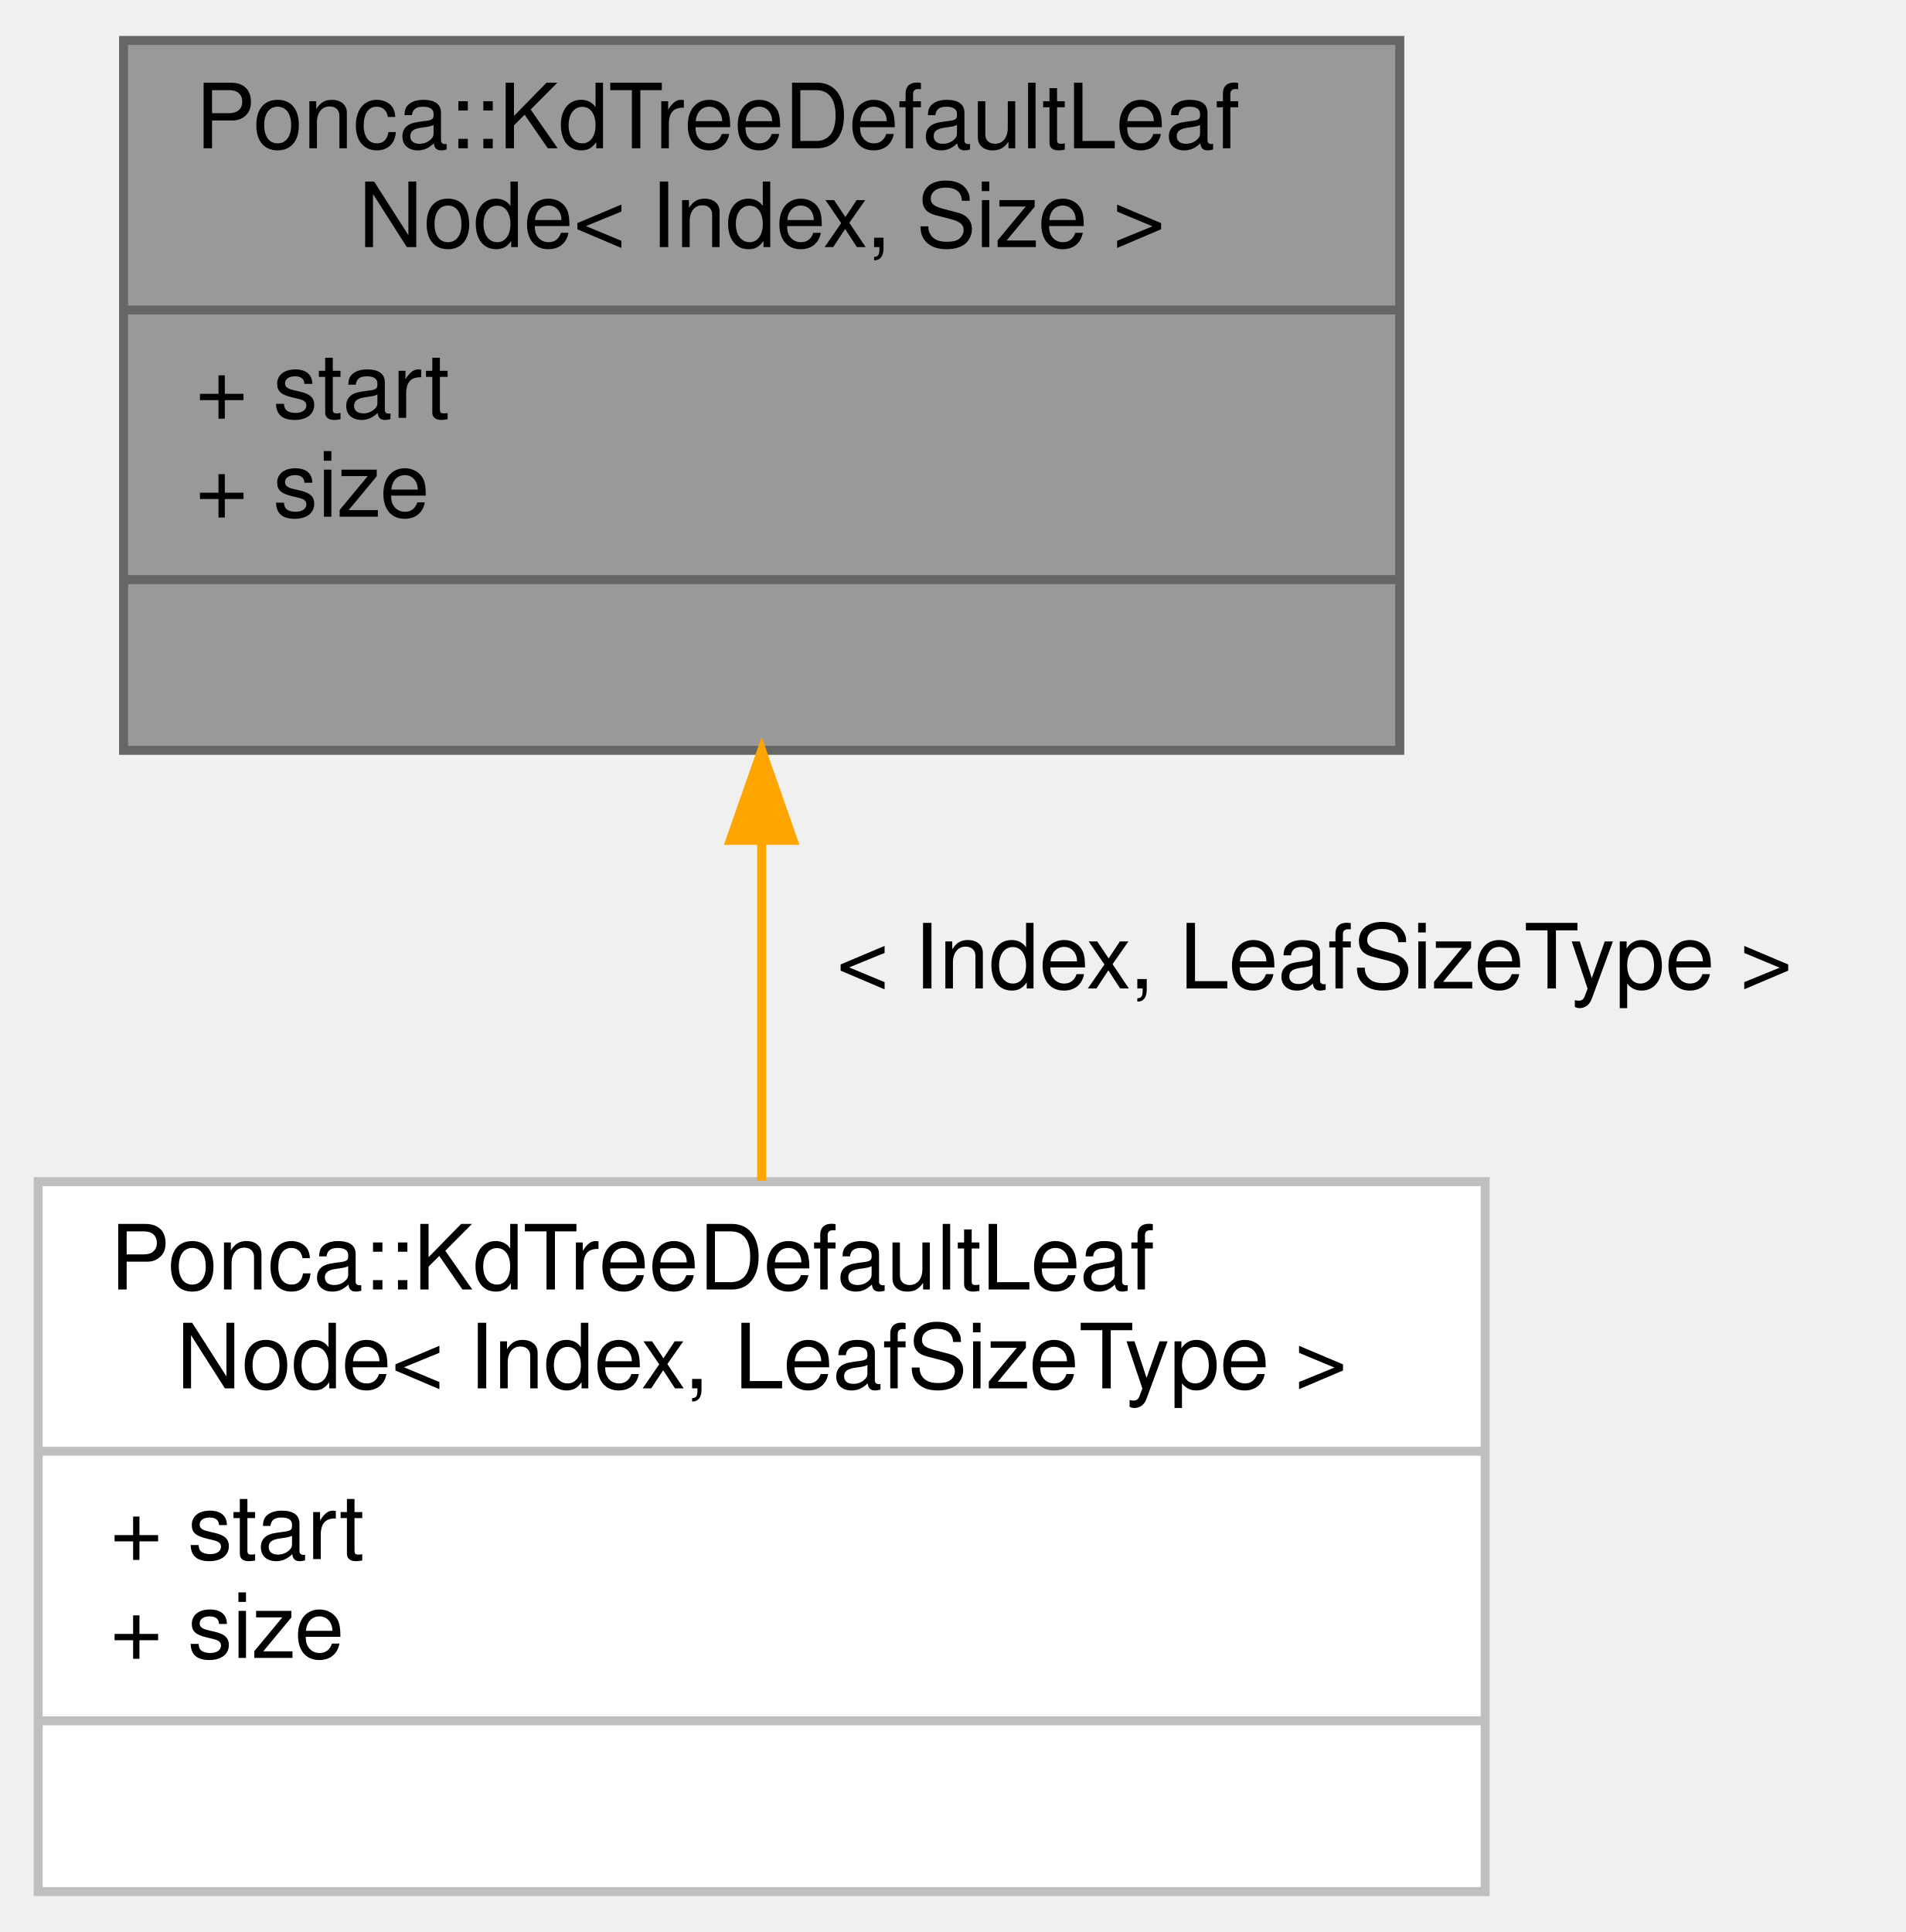
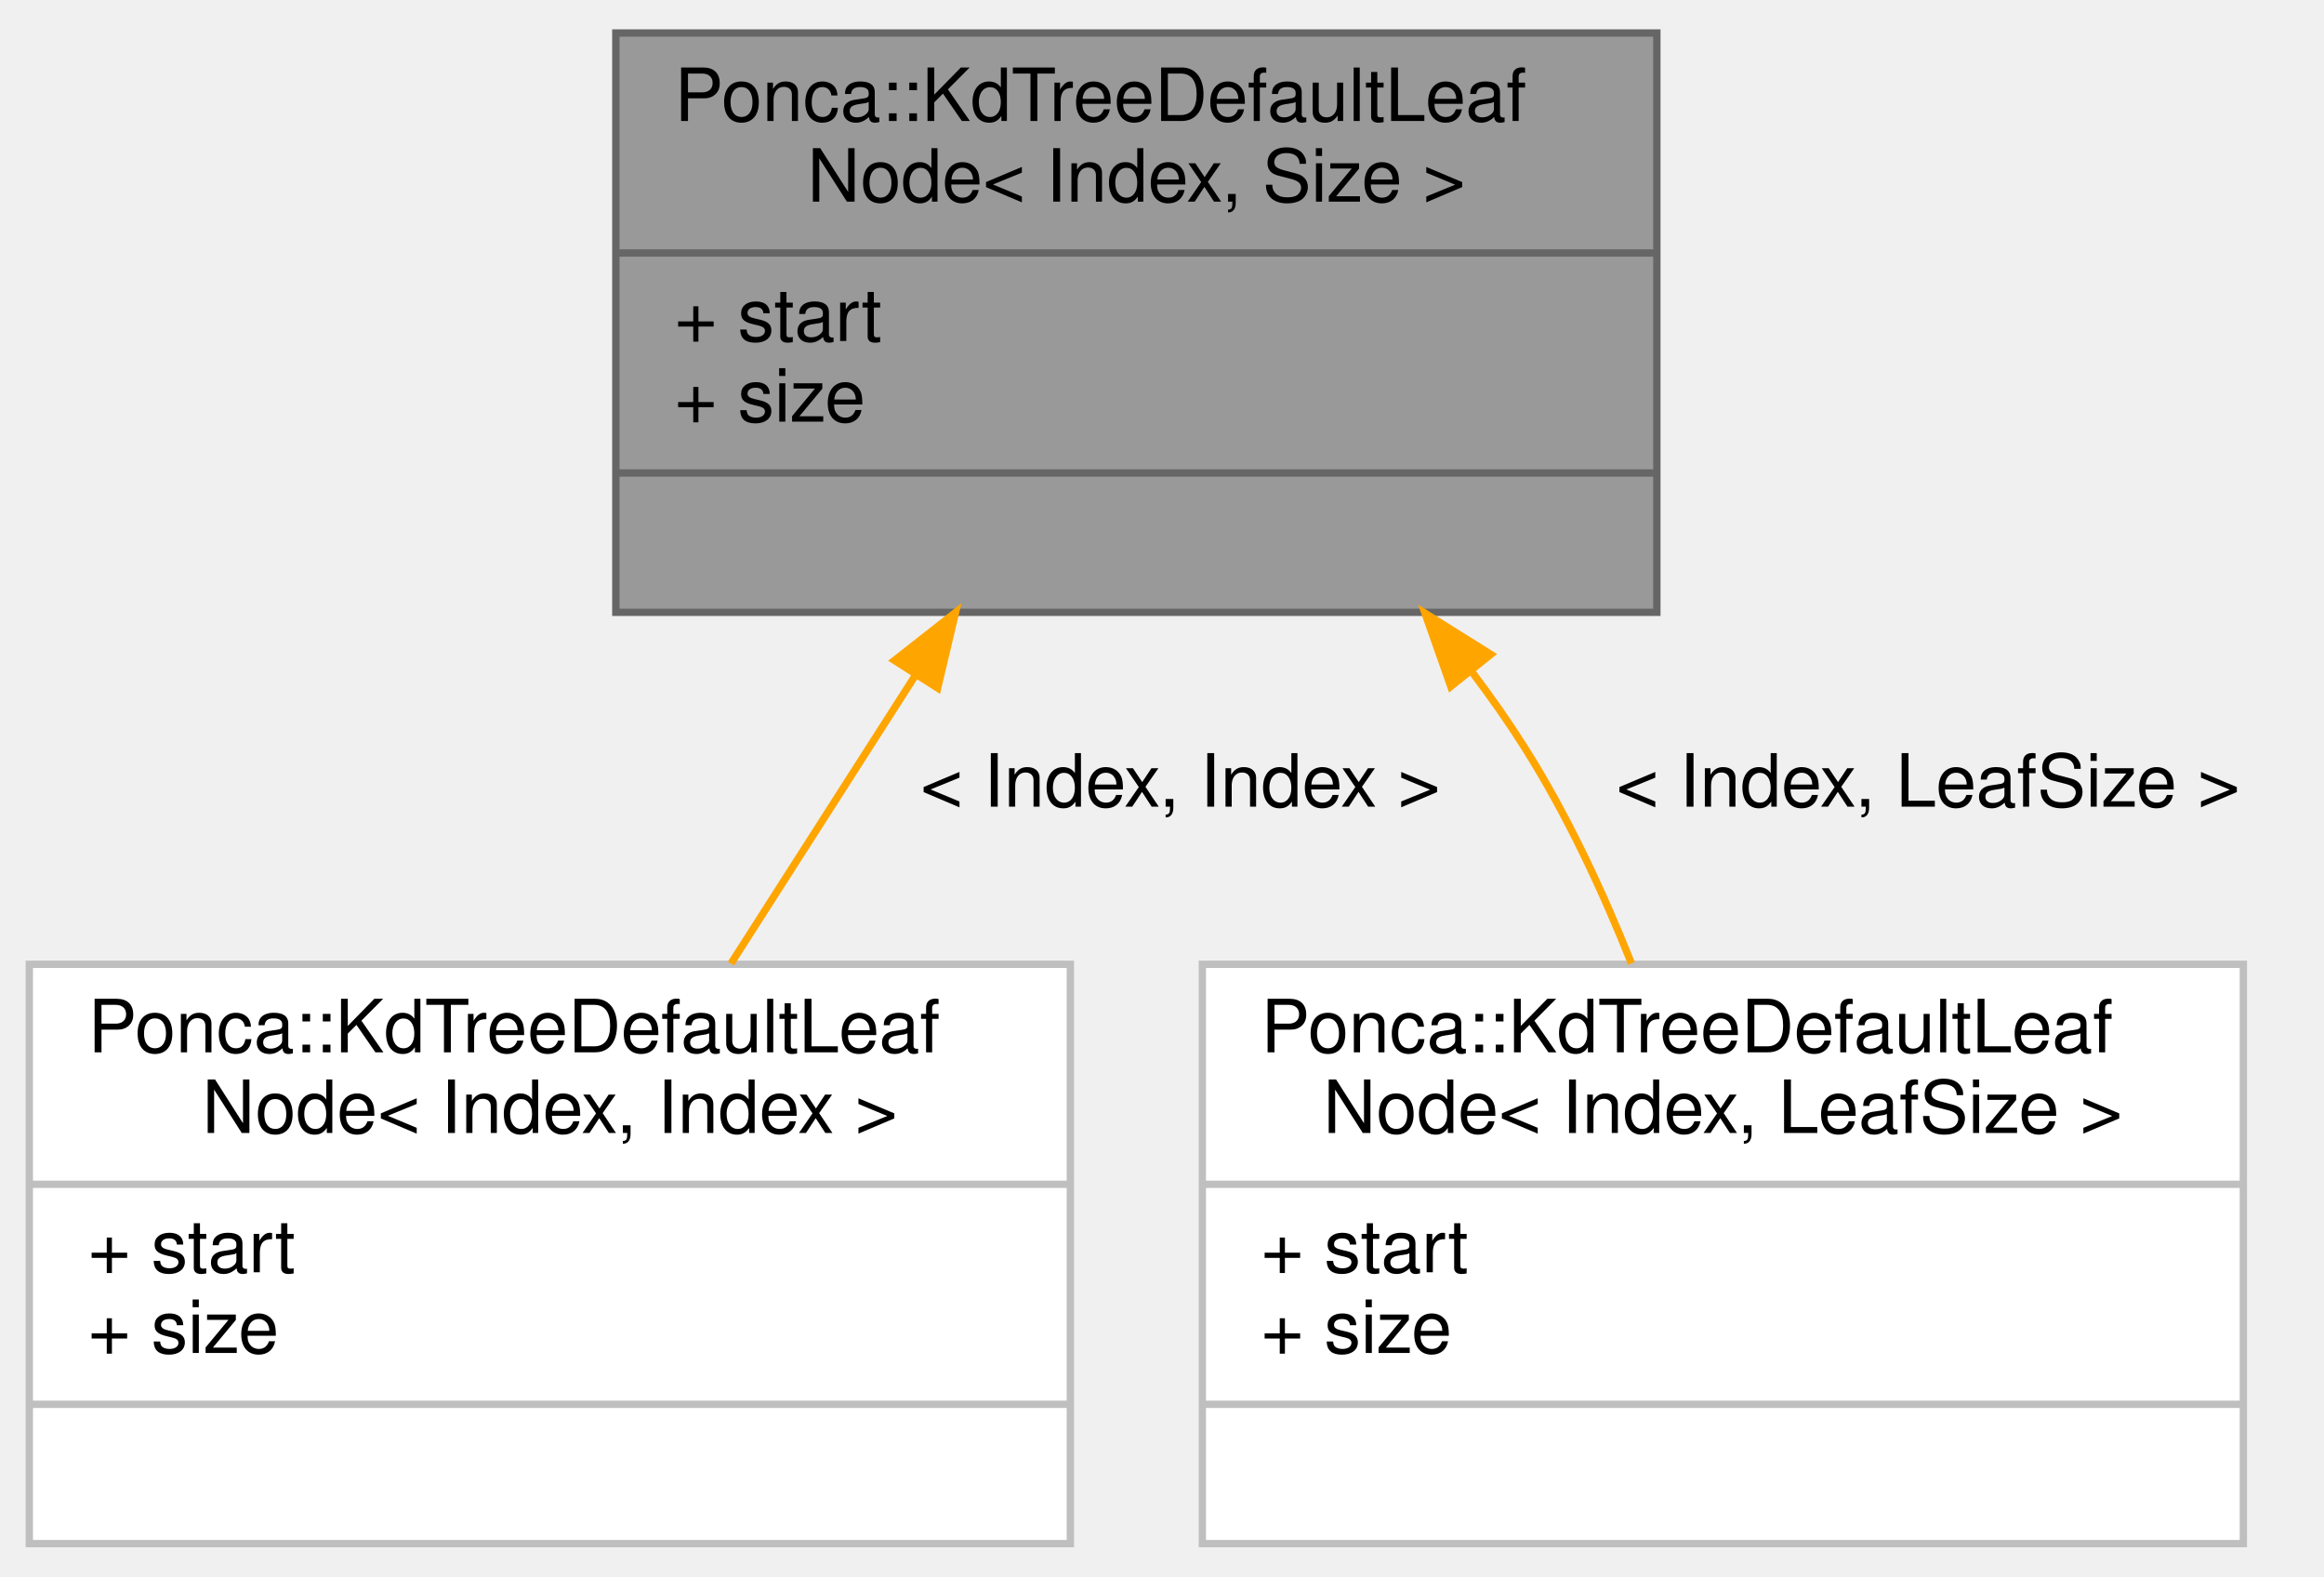
- <svg xmlns="http://www.w3.org/2000/svg" xmlns:xlink="http://www.w3.org/1999/xlink" width="212pt" height="215pt" viewBox="0.00 0.00 211.50 215.00">
+ <svg xmlns="http://www.w3.org/2000/svg" xmlns:xlink="http://www.w3.org/1999/xlink" width="317pt" height="215pt" viewBox="0.00 0.00 317.00 215.00">
  <g id="graph0" class="graph" transform="scale(1 1) rotate(0) translate(4 211)">
    <g id="node1" class="node">
      <g id="a_node1">
        <a xlink:title=" ">
-           <polygon fill="#999999" stroke="#666666" points="9.5,-127.5 9.5,-206.5 151.5,-206.5 151.5,-127.5 9.5,-127.5" />
-           <text text-anchor="start" x="17.5" y="-194.5" font-family="Helvetica,sans-Serif" font-size="10.00">Ponca::KdTreeDefaultLeaf</text>
-           <text text-anchor="middle" x="80.5" y="-183.5" font-family="Helvetica,sans-Serif" font-size="10.00">Node&lt; Index, Size &gt;</text>
-           <polyline fill="none" stroke="#666666" points="9.5,-176.5 151.5,-176.5 " />
-           <text text-anchor="start" x="17.5" y="-164.5" font-family="Helvetica,sans-Serif" font-size="10.00">+ start</text>
-           <text text-anchor="start" x="17.5" y="-153.5" font-family="Helvetica,sans-Serif" font-size="10.00">+ size</text>
-           <polyline fill="none" stroke="#666666" points="9.5,-146.5 151.5,-146.5 " />
-           <text text-anchor="middle" x="80.5" y="-134.5" font-family="Helvetica,sans-Serif" font-size="10.00"> </text>
+           <polygon fill="#999999" stroke="#666666" points="80,-127.5 80,-206.5 222,-206.5 222,-127.5 80,-127.5" />
+           <text text-anchor="start" x="88" y="-194.5" font-family="Helvetica,sans-Serif" font-size="10.00">Ponca::KdTreeDefaultLeaf</text>
+           <text text-anchor="middle" x="151" y="-183.5" font-family="Helvetica,sans-Serif" font-size="10.00">Node&lt; Index, Size &gt;</text>
+           <polyline fill="none" stroke="#666666" points="80,-176.5 222,-176.5 " />
+           <text text-anchor="start" x="88" y="-164.5" font-family="Helvetica,sans-Serif" font-size="10.00">+ start</text>
+           <text text-anchor="start" x="88" y="-153.5" font-family="Helvetica,sans-Serif" font-size="10.00">+ size</text>
+           <polyline fill="none" stroke="#666666" points="80,-146.5 222,-146.5 " />
+           <text text-anchor="middle" x="151" y="-134.5" font-family="Helvetica,sans-Serif" font-size="10.00"> </text>
        </a>
      </g>
    </g>
    <g id="node2" class="node">
      <g id="a_node2">
        <a xlink:href="structPonca_1_1KdTreeDefaultLeafNode.html" target="_top" xlink:title=" ">
-           <polygon fill="white" stroke="#bfbfbf" points="0,-0.5 0,-79.5 161,-79.5 161,-0.5 0,-0.5" />
+           <polygon fill="white" stroke="#bfbfbf" points="0,-0.5 0,-79.5 142,-79.5 142,-0.5 0,-0.5" />
          <text text-anchor="start" x="8" y="-67.5" font-family="Helvetica,sans-Serif" font-size="10.00">Ponca::KdTreeDefaultLeaf</text>
-           <text text-anchor="middle" x="80.5" y="-56.5" font-family="Helvetica,sans-Serif" font-size="10.00">Node&lt; Index, LeafSizeType &gt;</text>
-           <polyline fill="none" stroke="#bfbfbf" points="0,-49.5 161,-49.5 " />
+           <text text-anchor="middle" x="71" y="-56.5" font-family="Helvetica,sans-Serif" font-size="10.00">Node&lt; Index, Index &gt;</text>
+           <polyline fill="none" stroke="#bfbfbf" points="0,-49.5 142,-49.5 " />
          <text text-anchor="start" x="8" y="-37.5" font-family="Helvetica,sans-Serif" font-size="10.00">+ start</text>
          <text text-anchor="start" x="8" y="-26.5" font-family="Helvetica,sans-Serif" font-size="10.00">+ size</text>
-           <polyline fill="none" stroke="#bfbfbf" points="0,-19.5 161,-19.5 " />
-           <text text-anchor="middle" x="80.5" y="-7.5" font-family="Helvetica,sans-Serif" font-size="10.00"> </text>
+           <polyline fill="none" stroke="#bfbfbf" points="0,-19.5 142,-19.5 " />
+           <text text-anchor="middle" x="71" y="-7.5" font-family="Helvetica,sans-Serif" font-size="10.00"> </text>
        </a>
      </g>
    </g>
    <g id="edge1" class="edge">
-       <path fill="none" stroke="orange" d="M80.5,-117.22C80.5,-104.74 80.5,-91.5 80.5,-79.61" />
-       <polygon fill="orange" stroke="orange" points="77,-117.48 80.5,-127.48 84,-117.48 77,-117.48" />
-       <text text-anchor="middle" x="142" y="-101" font-family="Helvetica,sans-Serif" font-size="10.00"> &lt; Index, LeafSizeType &gt;</text>
+       <path fill="none" stroke="orange" d="M120.74,-118.72C112.48,-105.81 103.62,-91.98 95.71,-79.61" />
+       <polygon fill="orange" stroke="orange" points="118.01,-120.94 126.34,-127.48 123.9,-117.17 118.01,-120.94" />
+       <text text-anchor="middle" x="157" y="-101" font-family="Helvetica,sans-Serif" font-size="10.00"> &lt; Index, Index &gt;</text>
+     </g>
+     <g id="node3" class="node">
+       <g id="a_node3">
+         <a xlink:href="structPonca_1_1KdTreeDefaultLeafNode.html" target="_top" xlink:title=" ">
+           <polygon fill="white" stroke="#bfbfbf" points="160,-0.5 160,-79.5 302,-79.5 302,-0.5 160,-0.5" />
+           <text text-anchor="start" x="168" y="-67.5" font-family="Helvetica,sans-Serif" font-size="10.00">Ponca::KdTreeDefaultLeaf</text>
+           <text text-anchor="middle" x="231" y="-56.5" font-family="Helvetica,sans-Serif" font-size="10.00">Node&lt; Index, LeafSize &gt;</text>
+           <polyline fill="none" stroke="#bfbfbf" points="160,-49.5 302,-49.5 " />
+           <text text-anchor="start" x="168" y="-37.5" font-family="Helvetica,sans-Serif" font-size="10.00">+ start</text>
+           <text text-anchor="start" x="168" y="-26.5" font-family="Helvetica,sans-Serif" font-size="10.00">+ size</text>
+           <polyline fill="none" stroke="#bfbfbf" points="160,-19.5 302,-19.5 " />
+           <text text-anchor="middle" x="231" y="-7.5" font-family="Helvetica,sans-Serif" font-size="10.00"> </text>
+         </a>
+       </g>
+     </g>
+     <g id="edge2" class="edge">
+       <path fill="none" stroke="orange" d="M196.69,-119.49C199.3,-116.05 201.77,-112.53 204,-109 209.7,-99.98 214.57,-89.56 218.53,-79.63" />
+       <polygon fill="orange" stroke="orange" points="193.89,-117.39 190.37,-127.38 199.35,-121.76 193.89,-117.39" />
+       <text text-anchor="middle" x="259" y="-101" font-family="Helvetica,sans-Serif" font-size="10.00"> &lt; Index, LeafSize &gt;</text>
    </g>
  </g>
</svg>
